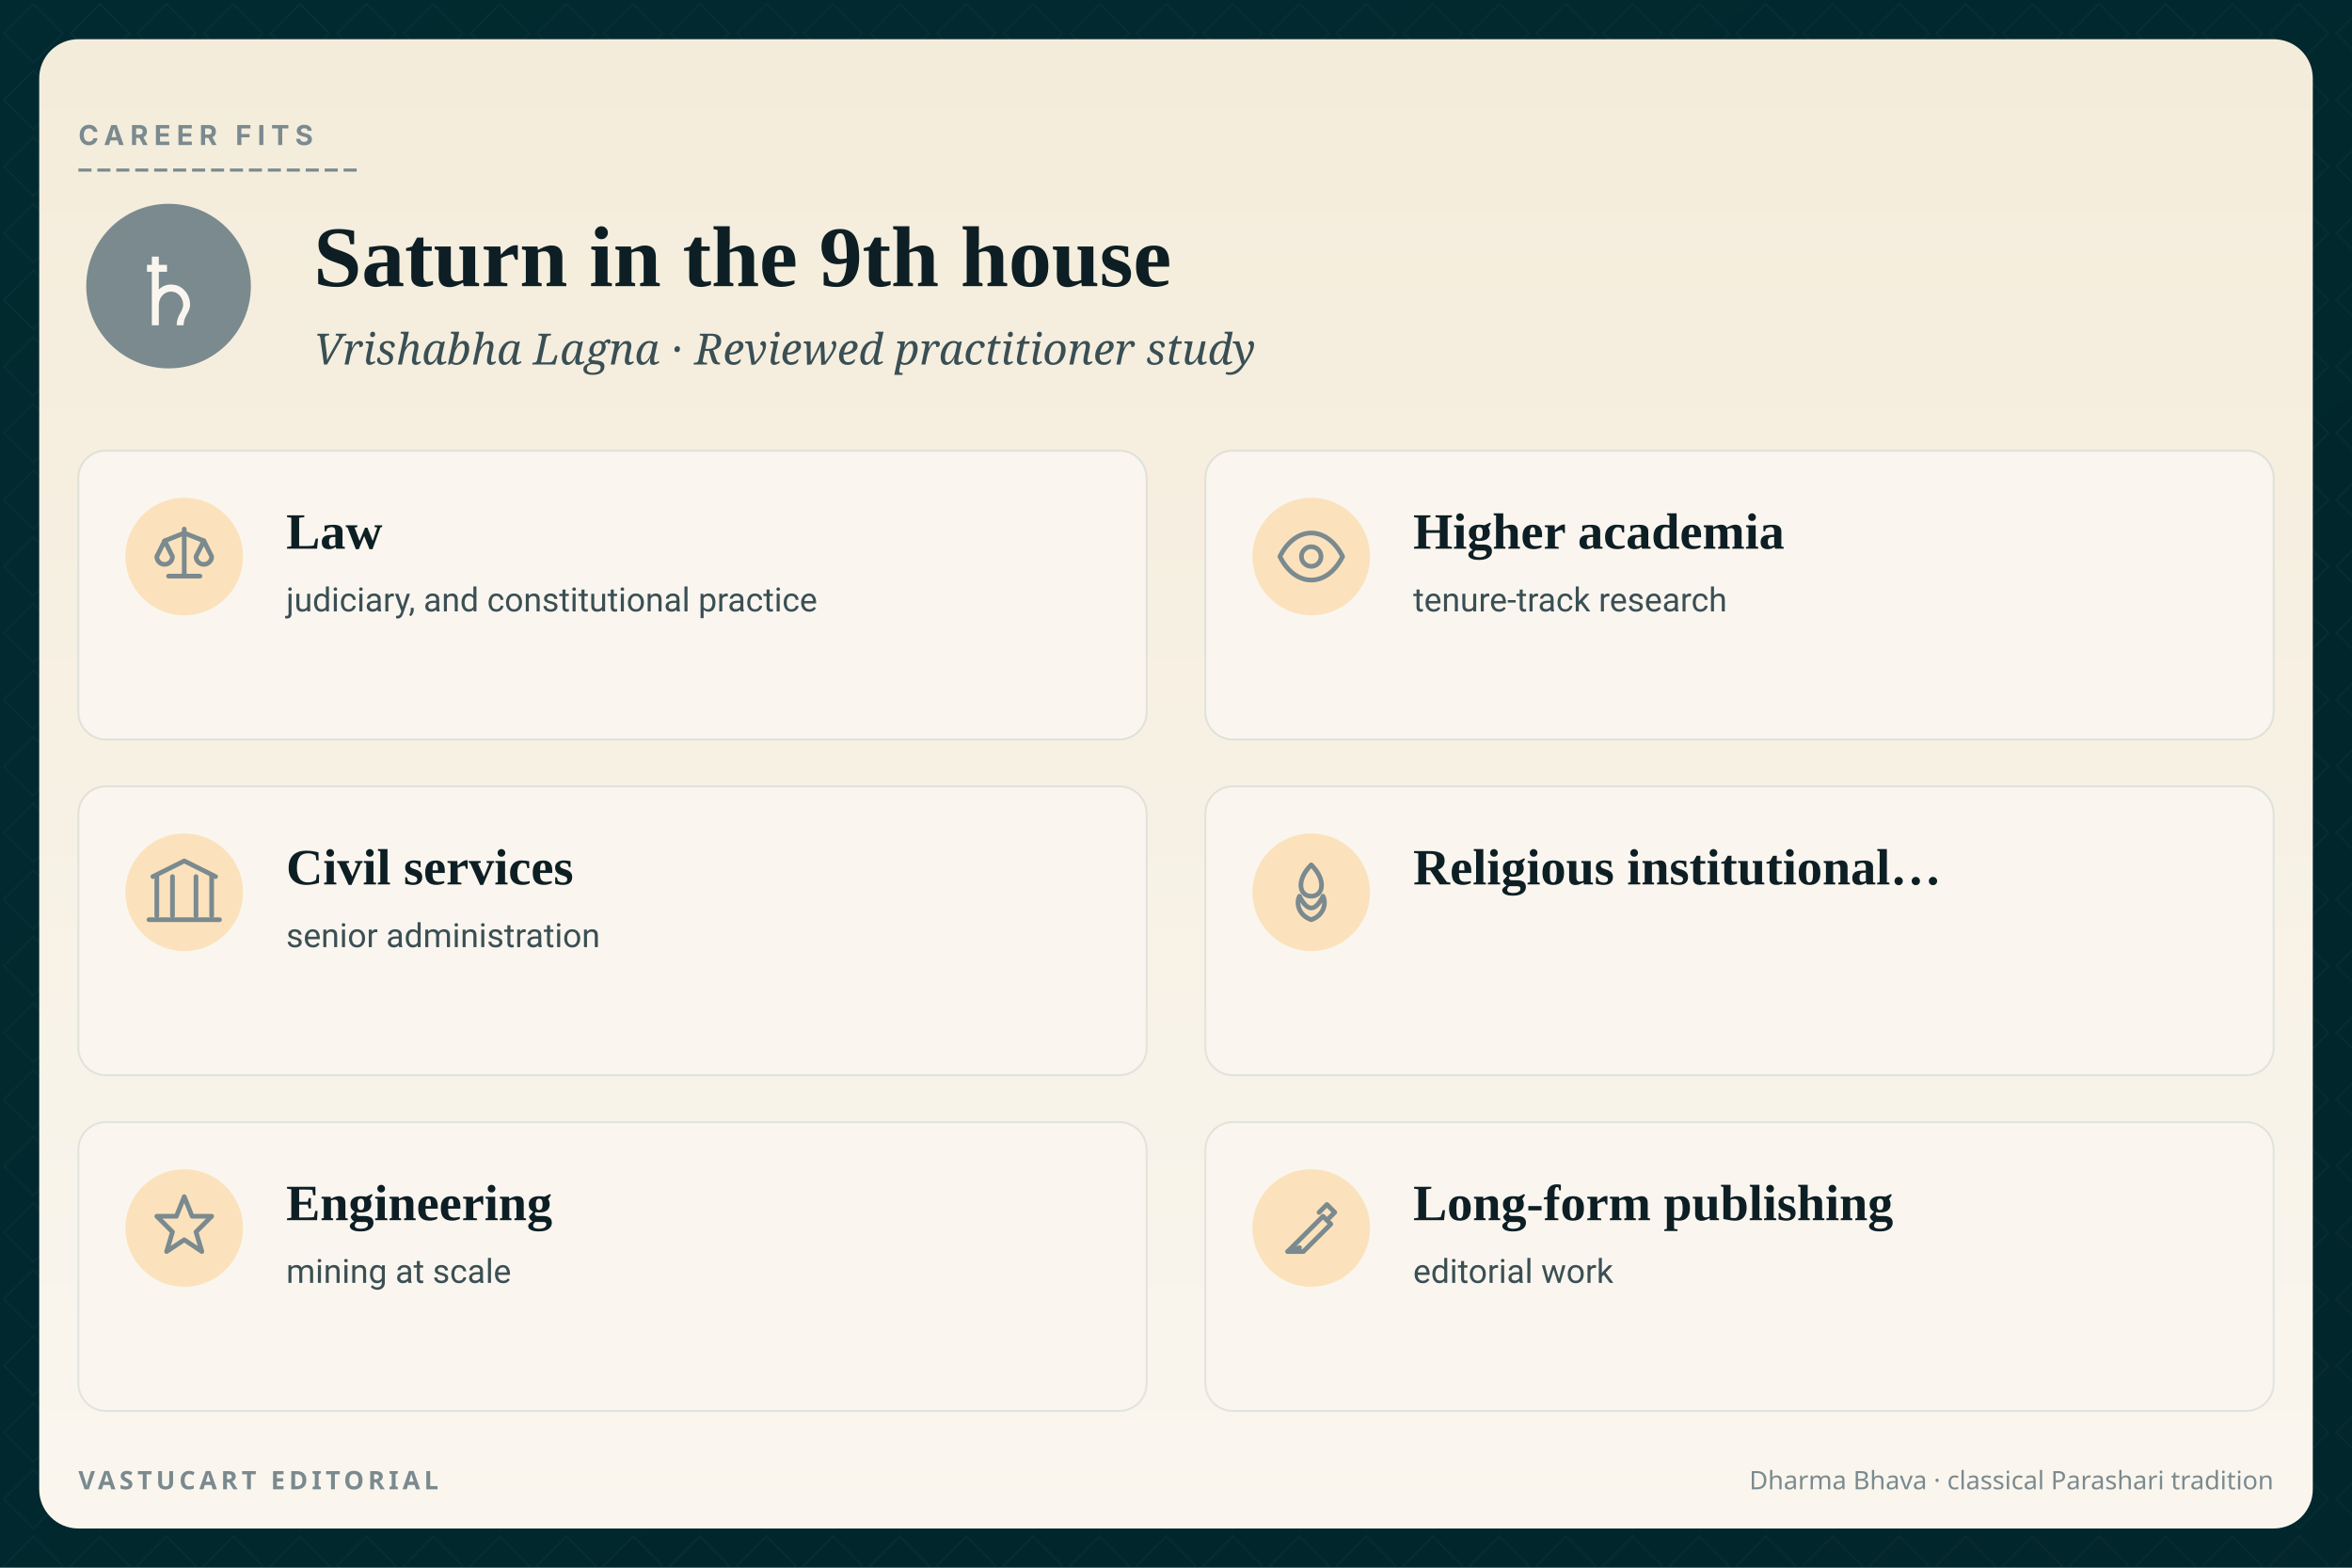
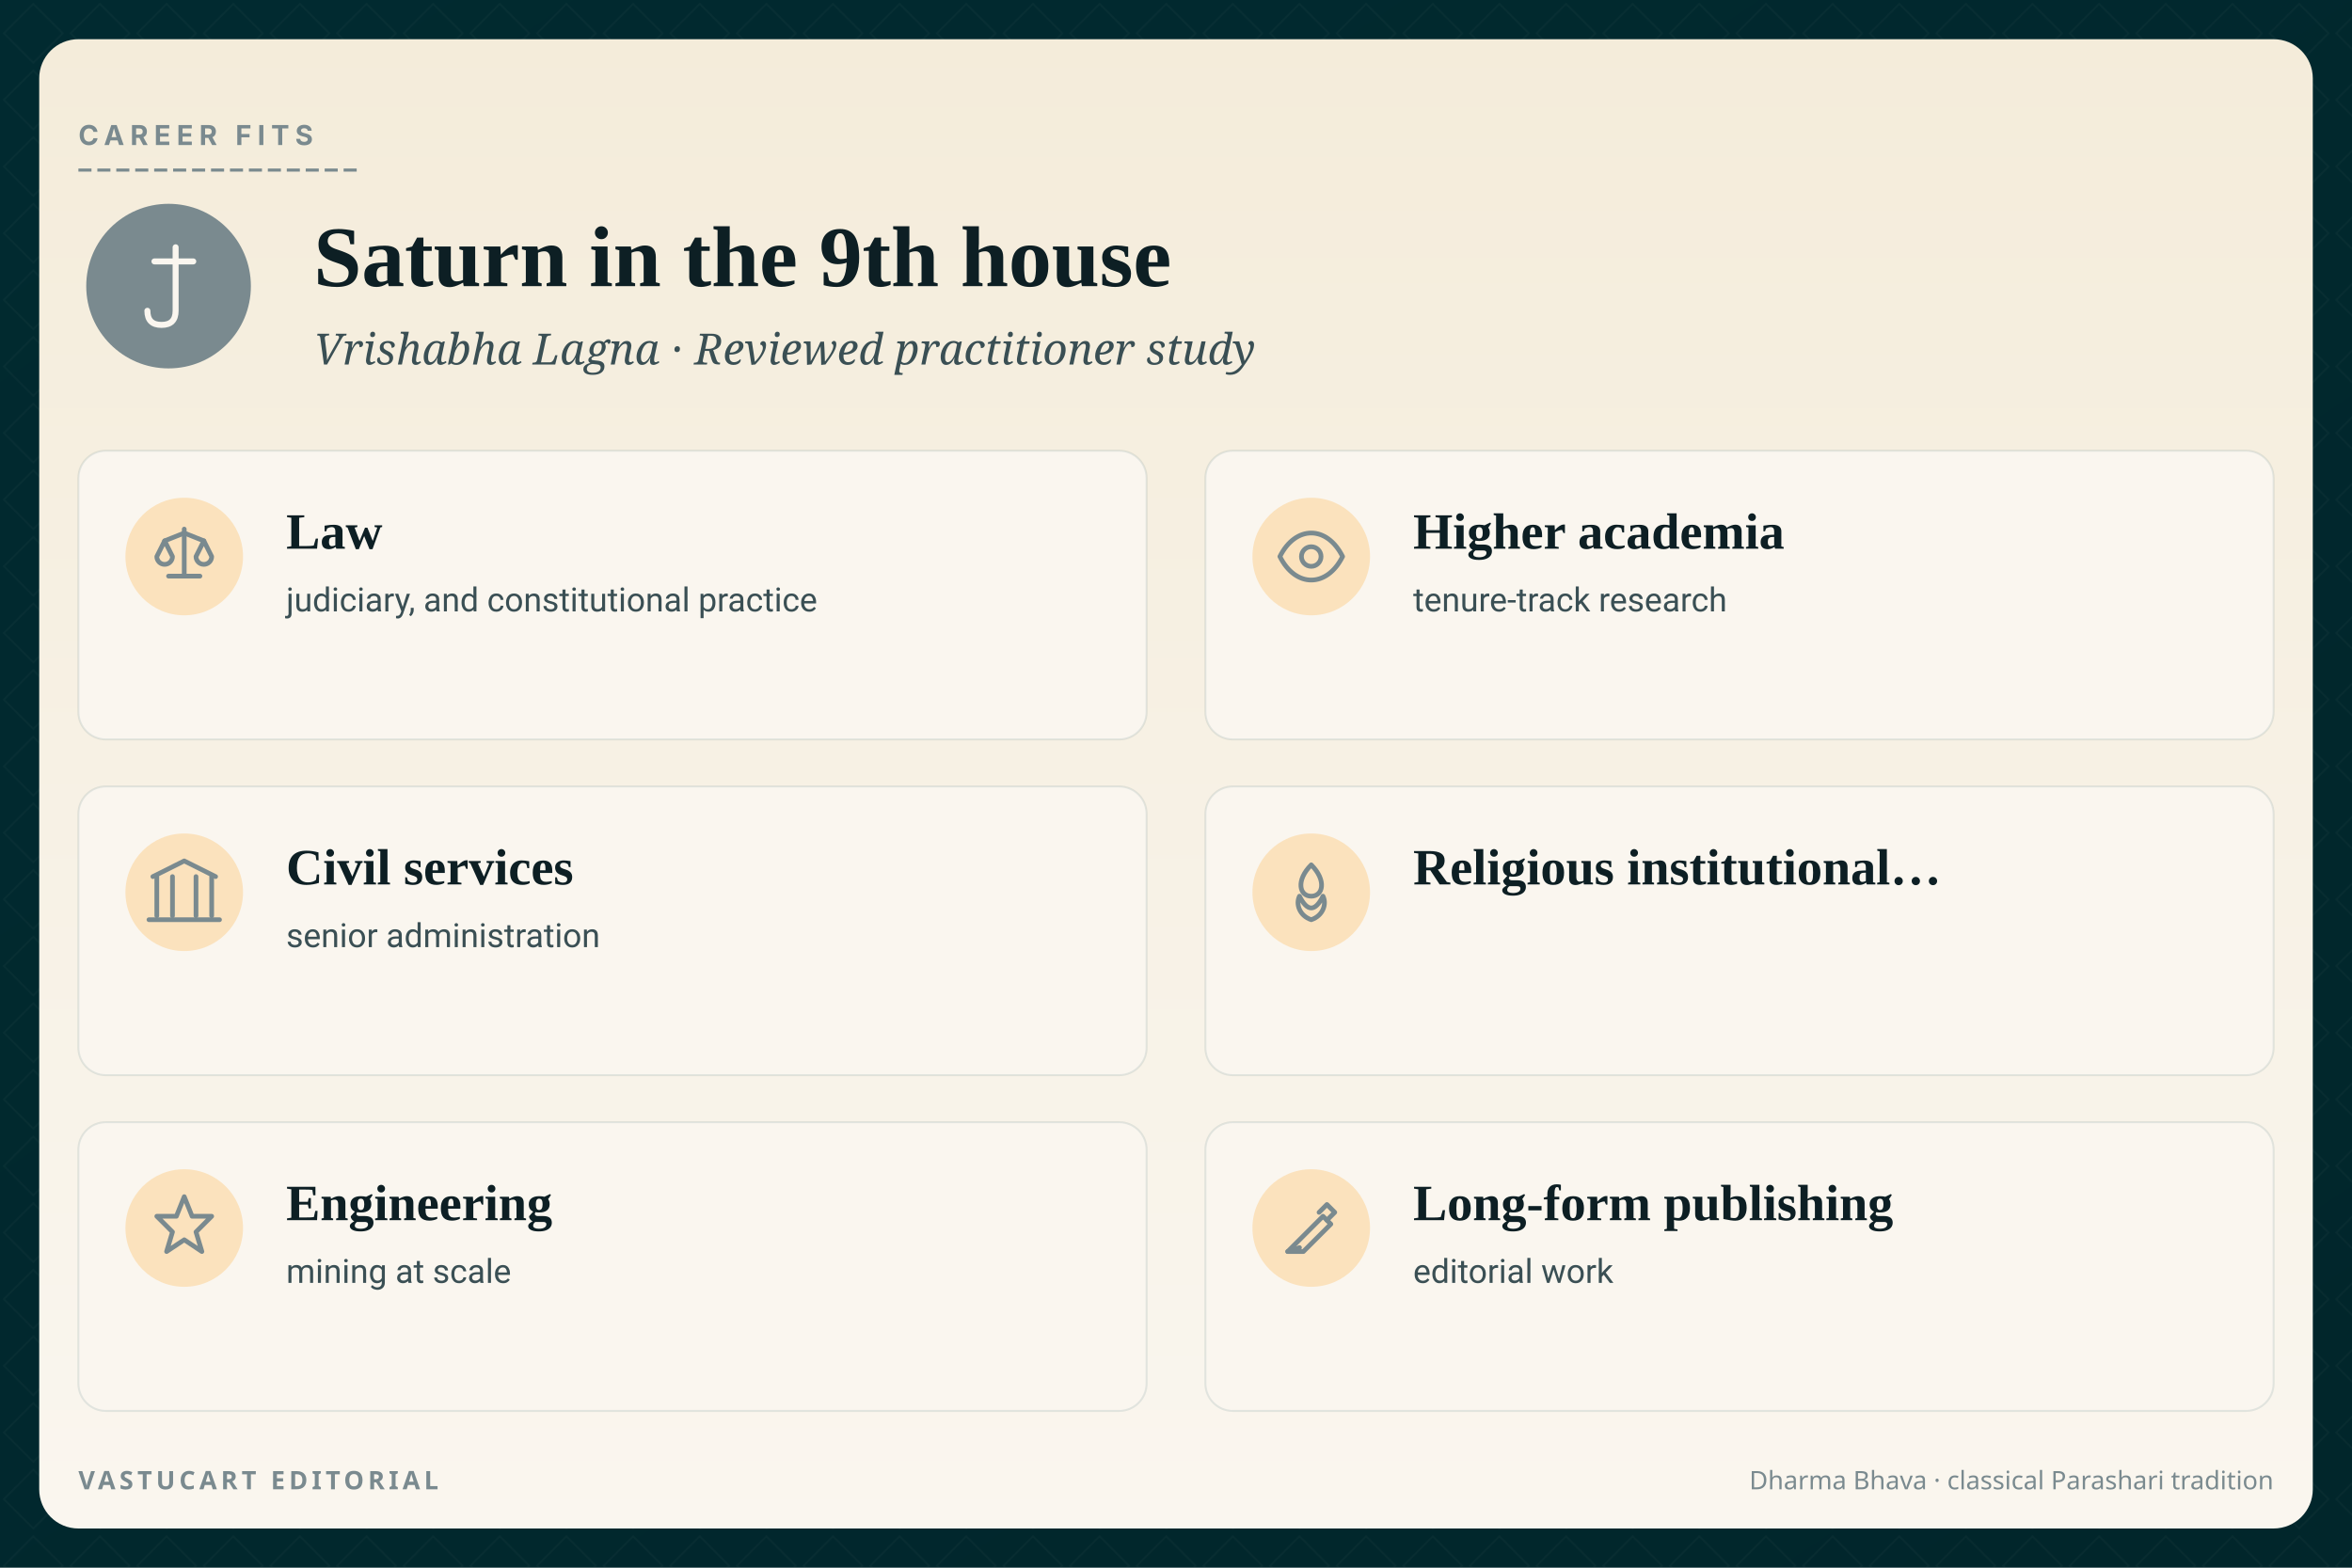
<svg xmlns="http://www.w3.org/2000/svg" viewBox="0 0 1200 800" role="img" aria-label="Saturn in 9th house career fits for Vrishabha Lagna">
  <defs>
    <linearGradient id="bg" x1="0" y1="0" x2="1" y2="1">
      <stop offset="0%" stop-color="#012a30" />
      <stop offset="100%" stop-color="#01262b" />
    </linearGradient>
    <linearGradient id="cardBg" x1="0" y1="0" x2="0" y2="1">
      <stop offset="0%" stop-color="#F4ECDA" />
      <stop offset="100%" stop-color="#faf6ef" />
    </linearGradient>
    <pattern id="diamondPattern" x="0" y="0" width="34" height="34" patternUnits="userSpaceOnUse">
      <path d="M17 2 L32 17 L17 32 L2 17 Z" fill="none" stroke="#7a8a8f" stroke-opacity="0.06" stroke-width="1" />
    </pattern>
  </defs>
  <rect x="0" y="0" width="1200" height="800" fill="url(#bg)" />
  <rect x="0" y="0" width="1200" height="800" fill="url(#diamondPattern)" />
  <rect x="20" y="20" width="1160" height="760" rx="20" fill="url(#cardBg)" />
  <g>
    <text x="40" y="74" font-family="system-ui, -apple-system, sans-serif" font-size="14" font-weight="700" letter-spacing="3" fill="#7a8a8f">CAREER FITS</text>
    <text x="40" y="86" font-family="system-ui, -apple-system, sans-serif" font-size="14" font-weight="700" letter-spacing="3" fill="#7a8a8f">_______________</text>
    <circle cx="86" cy="146" r="42" fill="#7a8a8f" />
-     <text x="86" y="166" text-anchor="middle" font-family="Georgia, serif" font-size="48" font-weight="700" fill="#faf6ef">♄</text>
+     <g transform="translate(86 146)">
+       <g transform="scale(0.9)">
+         <path d="M 4 -22 L 4 14 Q 4 22 -4 22 Q -12 22 -12 14" stroke="#faf6ef" stroke-width="3.4" stroke-linecap="round" stroke-linejoin="round" fill="none" />
+         <line x1="-8" y1="-14" x2="14" y2="-14" stroke="#faf6ef" stroke-width="3.4" stroke-linecap="round" stroke-linejoin="round" fill="none" />
+       </g>
+     </g>
    <text x="160" y="146" font-family="Georgia, 'Times New Roman', serif" font-size="44" font-weight="700" fill="#0d1f24">Saturn in the 9th house</text>
    <text x="160" y="186" font-family="Georgia, serif" font-style="italic" font-size="22" fill="#3a4f54">Vrishabha Lagna · Reviewed practitioner study</text>
  </g>
  <g>
    <rect x="40" y="230" width="545" height="147.333" rx="14" fill="#faf6ef" stroke="rgba(1,63,71,0.10)" stroke-width="1" />
    <circle cx="94" cy="284" r="30" fill="#FBE2BD" />
    <g transform="translate(74 264)" color="#7a8a8f">
      <g fill="none" stroke="currentColor" stroke-width="2.4" stroke-linecap="round" stroke-linejoin="round">
        <path d="M20 6 L20 30" />
        <path d="M12 30 L28 30" />
        <path d="M10 12 L20 8 L30 12" />
        <path d="M6 20 a4 4 0 0 0 8 0 L10 12 Z" />
        <path d="M26 20 a4 4 0 0 0 8 0 L30 12 Z" />
      </g>
    </g>
    <text x="146" y="280" font-family="Georgia, 'Times New Roman', serif" font-size="26" font-weight="700" fill="#0d1f24">Law</text>
    <text x="146" y="312" font-family="system-ui, -apple-system, 'Segoe UI', Roboto, sans-serif" font-size="17" fill="#3a4f54">judiciary, and constitutional practice</text>
  </g>
  <g>
    <rect x="615" y="230" width="545" height="147.333" rx="14" fill="#faf6ef" stroke="rgba(1,63,71,0.10)" stroke-width="1" />
    <circle cx="669" cy="284" r="30" fill="#FBE2BD" />
    <g transform="translate(649 264)" color="#7a8a8f">
      <g fill="none" stroke="currentColor" stroke-width="2.4" stroke-linecap="round" stroke-linejoin="round">
        <path d="M4 20 C8 12 14 8 20 8 C26 8 32 12 36 20 C32 28 26 32 20 32 C14 32 8 28 4 20 Z" />
        <circle cx="20" cy="20" r="5" />
      </g>
    </g>
    <text x="721" y="280" font-family="Georgia, 'Times New Roman', serif" font-size="26" font-weight="700" fill="#0d1f24">Higher academia</text>
    <text x="721" y="312" font-family="system-ui, -apple-system, 'Segoe UI', Roboto, sans-serif" font-size="17" fill="#3a4f54">tenure-track research</text>
  </g>
  <g>
    <rect x="40" y="401.333" width="545" height="147.333" rx="14" fill="#faf6ef" stroke="rgba(1,63,71,0.10)" stroke-width="1" />
    <circle cx="94" cy="455.333" r="30" fill="#FBE2BD" />
    <g transform="translate(74 435.3333)" color="#7a8a8f">
      <g fill="none" stroke="currentColor" stroke-width="2.4" stroke-linecap="round" stroke-linejoin="round">
        <path d="M4 12 L20 4 L36 12" />
        <path d="M6 12 V32" />
        <path d="M14 12 V32" />
        <path d="M26 12 V32" />
        <path d="M34 12 V32" />
        <path d="M2 34 L38 34" />
      </g>
    </g>
    <text x="146" y="451.333" font-family="Georgia, 'Times New Roman', serif" font-size="26" font-weight="700" fill="#0d1f24">Civil services</text>
    <text x="146" y="483.333" font-family="system-ui, -apple-system, 'Segoe UI', Roboto, sans-serif" font-size="17" fill="#3a4f54">senior administration</text>
  </g>
  <g>
    <rect x="615" y="401.333" width="545" height="147.333" rx="14" fill="#faf6ef" stroke="rgba(1,63,71,0.10)" stroke-width="1" />
    <circle cx="669" cy="455.333" r="30" fill="#FBE2BD" />
    <g transform="translate(649 435.3333)" color="#7a8a8f">
      <g fill="none" stroke="currentColor" stroke-width="2.4" stroke-linecap="round" stroke-linejoin="round">
        <path d="M20 6 C12 14 14 22 20 22 C26 22 28 14 20 6 Z" />
        <path d="M14 22 C12 26 14 32 20 34 C26 32 28 26 26 22 C24 26 22 28 20 28 C18 28 16 26 14 22 Z" />
      </g>
    </g>
    <text x="721" y="451.333" font-family="Georgia, 'Times New Roman', serif" font-size="26" font-weight="700" fill="#0d1f24">Religious institutional…</text>
  </g>
  <g>
    <rect x="40" y="572.667" width="545" height="147.333" rx="14" fill="#faf6ef" stroke="rgba(1,63,71,0.10)" stroke-width="1" />
    <circle cx="94" cy="626.667" r="30" fill="#FBE2BD" />
    <g transform="translate(74 606.6667)" color="#7a8a8f">
      <g fill="none" stroke="currentColor" stroke-width="2.4" stroke-linecap="round" stroke-linejoin="round">
        <path d="M20 4 L24 14 L34 14 L26 22 L29 32 L20 26 L11 32 L14 22 L6 14 L16 14 Z" />
      </g>
    </g>
    <text x="146" y="622.667" font-family="Georgia, 'Times New Roman', serif" font-size="26" font-weight="700" fill="#0d1f24">Engineering</text>
    <text x="146" y="654.667" font-family="system-ui, -apple-system, 'Segoe UI', Roboto, sans-serif" font-size="17" fill="#3a4f54">mining at scale</text>
  </g>
  <g>
    <rect x="615" y="572.667" width="545" height="147.333" rx="14" fill="#faf6ef" stroke="rgba(1,63,71,0.10)" stroke-width="1" />
    <circle cx="669" cy="626.667" r="30" fill="#FBE2BD" />
    <g transform="translate(649 606.6667)" color="#7a8a8f">
      <g fill="none" stroke="currentColor" stroke-width="2.4" stroke-linecap="round" stroke-linejoin="round">
        <path d="M8 32 L12 28 L26 14 L30 18 L16 32 Z" />
        <path d="M24 12 L28 8 L32 12 L28 16" />
        <path d="M8 32 L14 30" />
      </g>
    </g>
    <text x="721" y="622.667" font-family="Georgia, 'Times New Roman', serif" font-size="26" font-weight="700" fill="#0d1f24">Long-form publishing</text>
    <text x="721" y="654.667" font-family="system-ui, -apple-system, 'Segoe UI', Roboto, sans-serif" font-size="17" fill="#3a4f54">editorial work</text>
  </g>
  <text x="40" y="760" font-family="system-ui, sans-serif" font-size="13" font-weight="600" letter-spacing="2" fill="#7a8a8f">VASTUCART EDITORIAL</text>
  <text x="1160" y="760" text-anchor="end" font-family="system-ui, sans-serif" font-size="13" fill="#7a8a8f">Dharma Bhava · classical Parashari tradition</text>
</svg>
